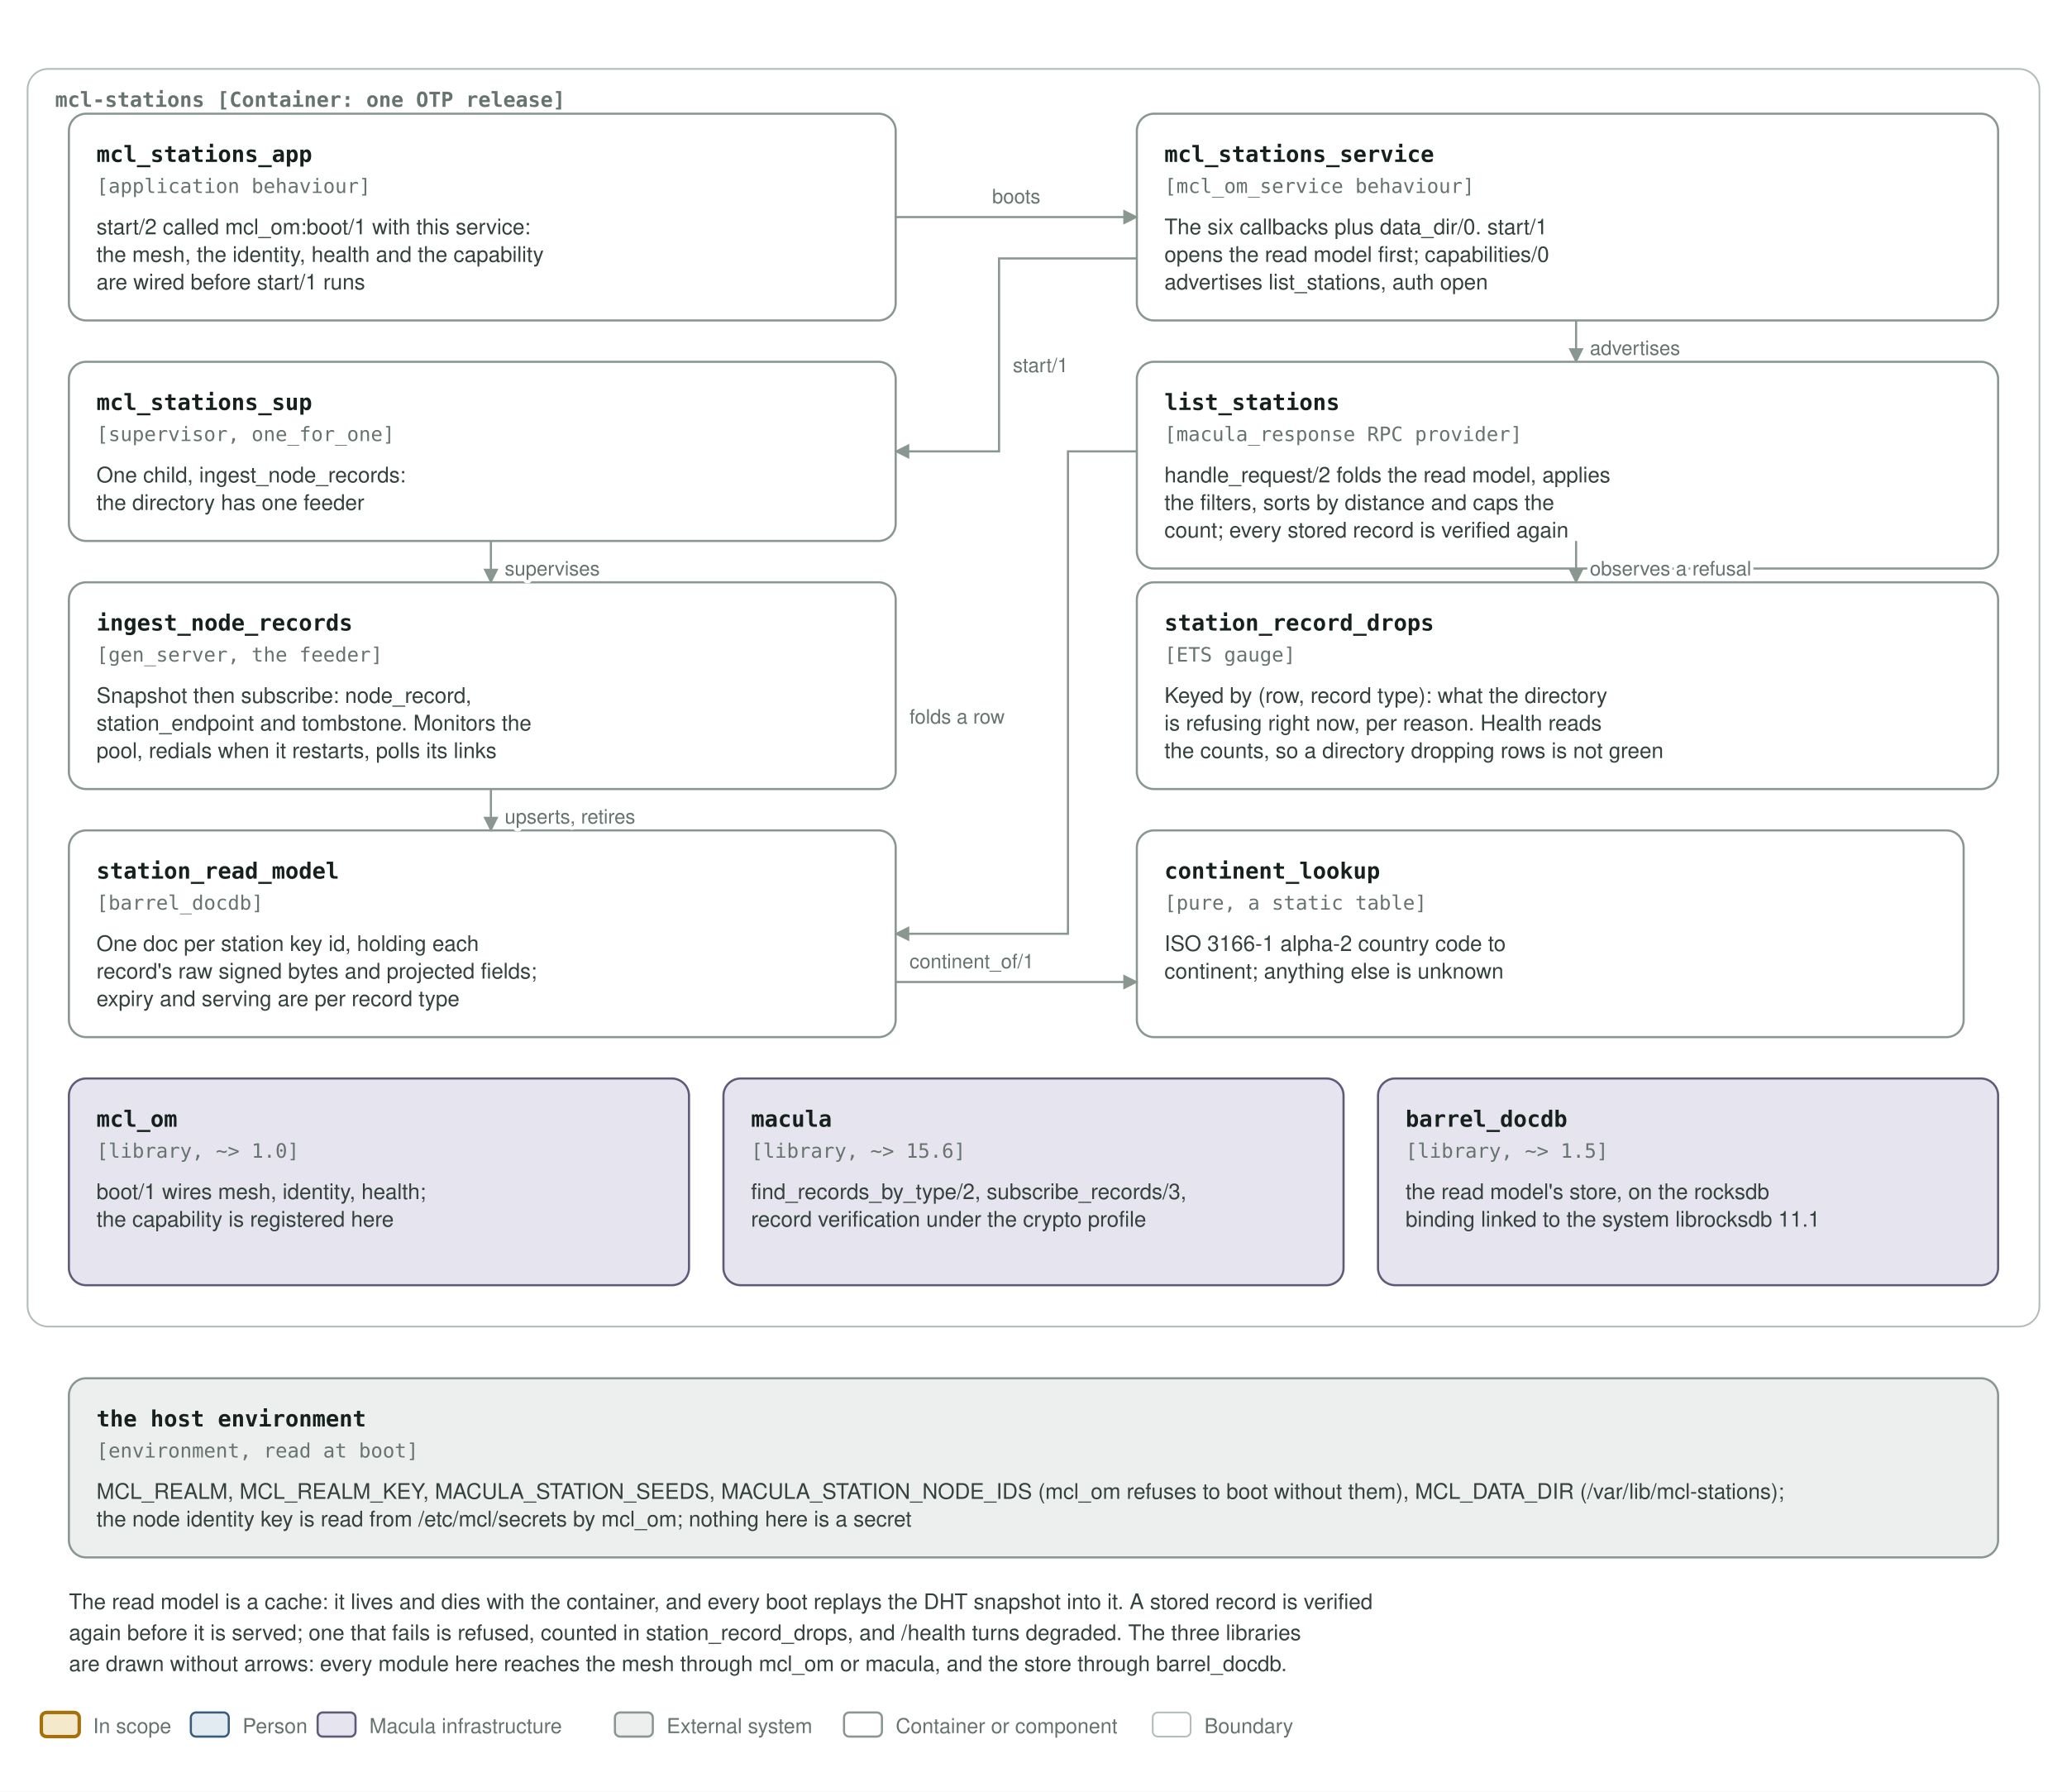
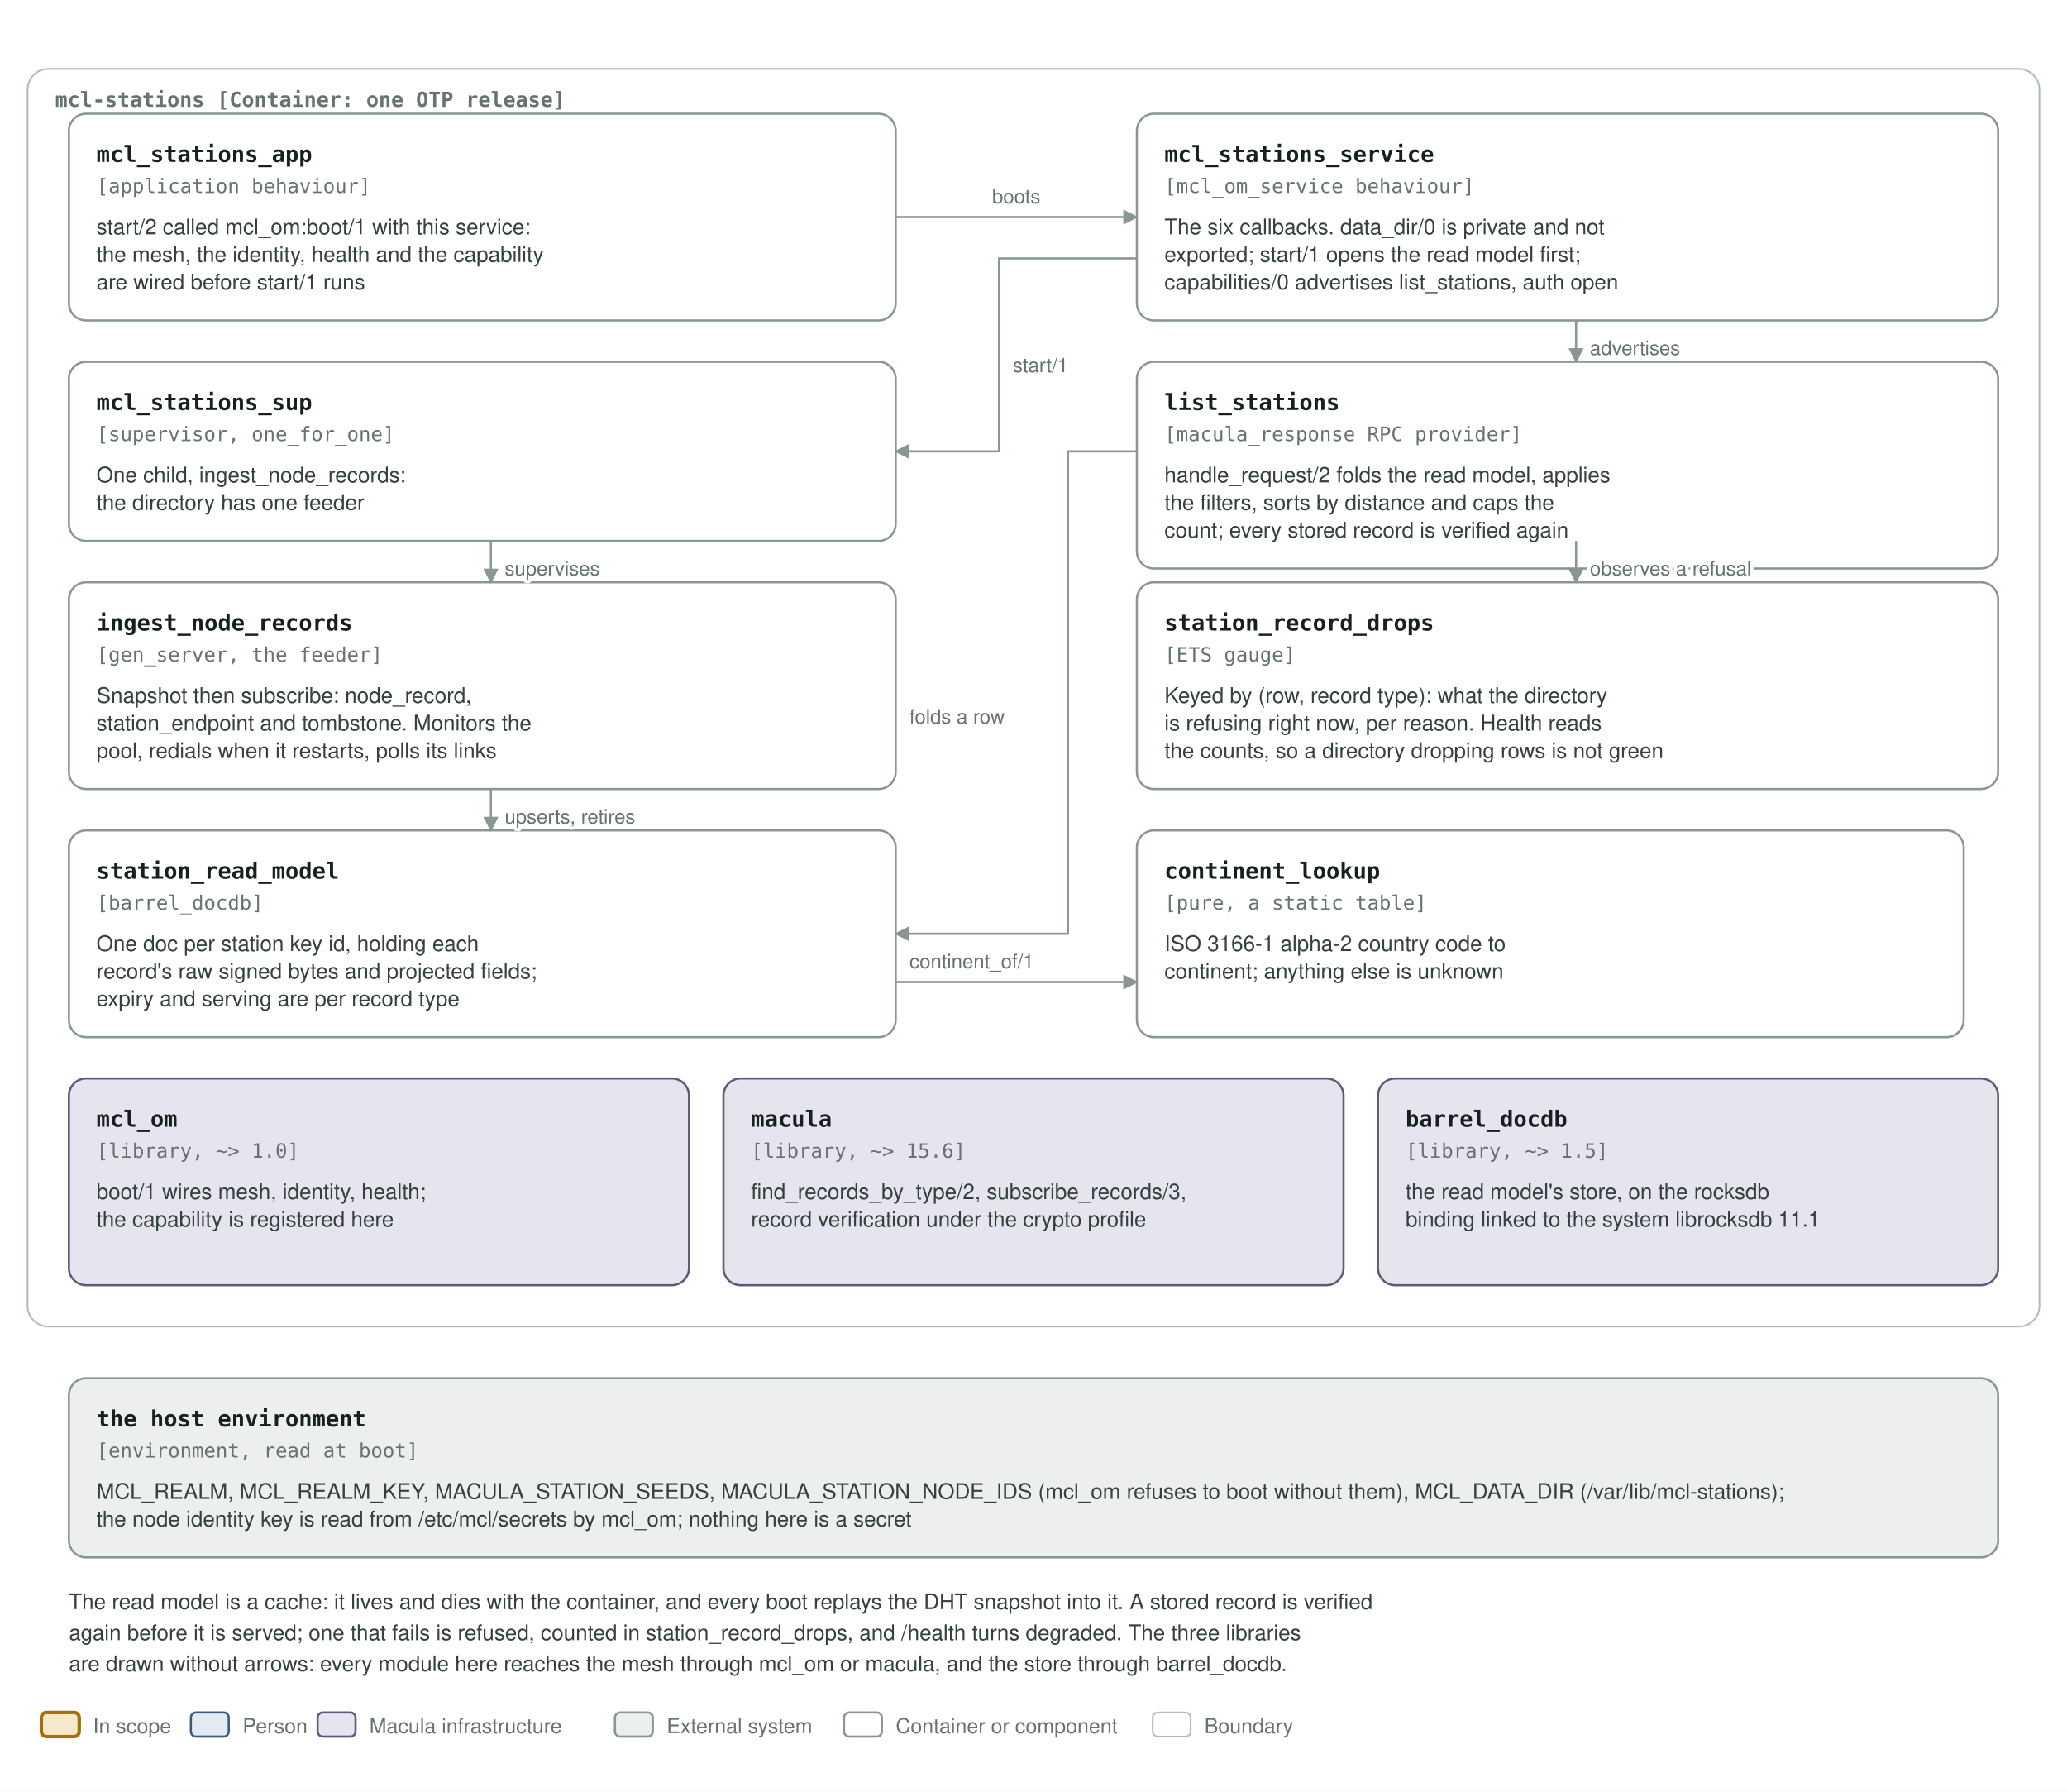
<svg xmlns="http://www.w3.org/2000/svg" viewBox="0 0 1200 1040" role="img" aria-label="mcl-stations components">
  <style>
.t-name { font-family: "Atkinson Hyperlegible", "Segoe UI", system-ui, -apple-system, Helvetica, Arial, sans-serif; font-size: 15px; font-weight: 700; }
.t-desc { font-family: "Atkinson Hyperlegible", "Segoe UI", system-ui, -apple-system, Helvetica, Arial, sans-serif; font-size: 12.5px; }
.t-rel { font-family: "Atkinson Hyperlegible", "Segoe UI", system-ui, -apple-system, Helvetica, Arial, sans-serif; font-size: 11.5px; paint-order: stroke; stroke-width: 4px; stroke-linejoin: round; }
.t-code { font-family: "JetBrains Mono", ui-monospace, Menlo, Consolas, monospace; font-size: 13px; font-weight: 600; }
.t-type { font-family: "JetBrains Mono", ui-monospace, Menlo, Consolas, monospace; font-size: 11.5px; }
.t-bound { font-family: "JetBrains Mono", ui-monospace, Menlo, Consolas, monospace; font-size: 12px; font-weight: 600; }
.t-leg { font-family: "Atkinson Hyperlegible", "Segoe UI", system-ui, -apple-system, Helvetica, Arial, sans-serif; font-size: 12px; }
.edge { fill: none; stroke-width: 1.25; }
.edge-later { fill: none; stroke-width: 1.25; stroke-dasharray: 5 4; }
.bg { fill: #FFFFFF; }
.b-sys { fill: #F5E9CC; stroke: #A56F0A; stroke-width: 2; }
.b-per { fill: #E3EBF2; stroke: #3B5B7A; stroke-width: 1.25; }
.b-mac { fill: #E6E4EE; stroke: #5E5A78; stroke-width: 1.25; }
.b-ext { fill: #ECEFED; stroke: #8A9791; stroke-width: 1.25; }
.b-cmp { fill: #FFFFFF; stroke: #8A9791; stroke-width: 1.25; }
.b-later { fill: none; stroke: #8A9791; stroke-width: 1.25; stroke-dasharray: 5 4; }
.bound { fill: none; stroke: #B3BDB8; stroke-width: 1; }
.head { fill: #3B5B7A; }
.t-name, .t-code { fill: #16201D; }
.t-type, .t-bound, .t-leg { fill: #66736E; }
.t-desc { fill: #34413C; }
.t-rel { fill: #66736E; stroke: #FFFFFF; }
.edge, .edge-later { stroke: #8A9791; }
.arrowhead { fill: #8A9791; }
@media (prefers-color-scheme: dark) {
.bg { fill: #171F1C; }
.b-sys { fill: #3A2E13; stroke: #E3AA3C; }
.b-per { fill: #1D2A36; stroke: #8EB4D8; }
.b-mac { fill: #26243A; stroke: #A9A4C8; }
.b-ext { fill: #1C2421; stroke: #7D8B85; }
.b-cmp { fill: #171F1C; stroke: #7D8B85; }
.b-later { stroke: #7D8B85; }
.bound { stroke: #4A5752; }
.head { fill: #8EB4D8; }
.t-name, .t-code { fill: #E6ECE9; }
.t-type, .t-bound, .t-leg { fill: #93A09A; }
.t-desc { fill: #C3CDC8; }
.t-rel { fill: #93A09A; stroke: #171F1C; }
.edge, .edge-later { stroke: #7D8B85; }
.arrowhead { fill: #7D8B85; }
}
</style>
  <defs>
    <marker id="a" viewBox="0 0 10 10" refX="9" refY="5" markerWidth="7" markerHeight="7" orient="auto-start-reverse">
      <path class="arrowhead" d="M0 0L10 5L0 10z" />
    </marker>
  </defs>
  <rect class="bg" x="0" y="0" width="1200" height="1040" />
  <rect class="bound" x="16" y="40" width="1168" height="730" rx="12" />
  <text class="t-bound" x="32" y="62">mcl-stations [Container: one OTP release]</text>
  <rect class="b-cmp" x="40" y="66" width="480" height="120" rx="10" />
  <text class="t-code" x="56" y="94">mcl_stations_app</text>
  <text class="t-type" x="56" y="112">[application behaviour]</text>
  <text class="t-desc" x="56" y="136">start/2 called mcl_om:boot/1 with this service:</text>
  <text class="t-desc" x="56" y="152">the mesh, the identity, health and the capability</text>
  <text class="t-desc" x="56" y="168">are wired before start/1 runs</text>
  <rect class="b-cmp" x="660" y="66" width="500" height="120" rx="10" />
  <text class="t-code" x="676" y="94">mcl_stations_service</text>
  <text class="t-type" x="676" y="112">[mcl_om_service behaviour]</text>
-   <text class="t-desc" x="676" y="136">The six callbacks plus data_dir/0. start/1</text>
-   <text class="t-desc" x="676" y="152">opens the read model first; capabilities/0</text>
-   <text class="t-desc" x="676" y="168">advertises list_stations, auth open</text>
+   <text class="t-desc" x="676" y="136">The six callbacks. data_dir/0 is private and not</text>
+   <text class="t-desc" x="676" y="152">exported; start/1 opens the read model first;</text>
+   <text class="t-desc" x="676" y="168">capabilities/0 advertises list_stations, auth open</text>
  <rect class="b-cmp" x="40" y="210" width="480" height="104" rx="10" />
  <text class="t-code" x="56" y="238">mcl_stations_sup</text>
  <text class="t-type" x="56" y="256">[supervisor, one_for_one]</text>
  <text class="t-desc" x="56" y="280">One child, ingest_node_records:</text>
  <text class="t-desc" x="56" y="296">the directory has one feeder</text>
  <rect class="b-cmp" x="660" y="210" width="500" height="120" rx="10" />
  <text class="t-code" x="676" y="238">list_stations</text>
  <text class="t-type" x="676" y="256">[macula_response RPC provider]</text>
  <text class="t-desc" x="676" y="280">handle_request/2 folds the read model, applies</text>
  <text class="t-desc" x="676" y="296">the filters, sorts by distance and caps the</text>
  <text class="t-desc" x="676" y="312">count; every stored record is verified again</text>
  <rect class="b-cmp" x="40" y="338" width="480" height="120" rx="10" />
  <text class="t-code" x="56" y="366">ingest_node_records</text>
  <text class="t-type" x="56" y="384">[gen_server, the feeder]</text>
  <text class="t-desc" x="56" y="408">Snapshot then subscribe: node_record,</text>
  <text class="t-desc" x="56" y="424">station_endpoint and tombstone. Monitors the</text>
  <text class="t-desc" x="56" y="440">pool, redials when it restarts, polls its links</text>
  <rect class="b-cmp" x="660" y="338" width="500" height="120" rx="10" />
  <text class="t-code" x="676" y="366">station_record_drops</text>
  <text class="t-type" x="676" y="384">[ETS gauge]</text>
  <text class="t-desc" x="676" y="408">Keyed by (row, record type): what the directory</text>
  <text class="t-desc" x="676" y="424">is refusing right now, per reason. Health reads</text>
  <text class="t-desc" x="676" y="440">the counts, so a directory dropping rows is not green</text>
  <rect class="b-cmp" x="40" y="482" width="480" height="120" rx="10" />
  <text class="t-code" x="56" y="510">station_read_model</text>
  <text class="t-type" x="56" y="528">[barrel_docdb]</text>
  <text class="t-desc" x="56" y="552">One doc per station key id, holding each</text>
  <text class="t-desc" x="56" y="568">record's raw signed bytes and projected fields;</text>
  <text class="t-desc" x="56" y="584">expiry and serving are per record type</text>
  <rect class="b-cmp" x="660" y="482" width="480" height="120" rx="10" />
  <text class="t-code" x="676" y="510">continent_lookup</text>
  <text class="t-type" x="676" y="528">[pure, a static table]</text>
  <text class="t-desc" x="676" y="552">ISO 3166-1 alpha-2 country code to</text>
  <text class="t-desc" x="676" y="568">continent; anything else is unknown</text>
  <rect class="b-mac" x="40" y="626" width="360" height="120" rx="10" />
  <text class="t-code" x="56" y="654">mcl_om</text>
  <text class="t-type" x="56" y="672">[library, ~&gt; 1.0]</text>
  <text class="t-desc" x="56" y="696">boot/1 wires mesh, identity, health;</text>
  <text class="t-desc" x="56" y="712">the capability is registered here</text>
  <rect class="b-mac" x="420" y="626" width="360" height="120" rx="10" />
  <text class="t-code" x="436" y="654">macula</text>
  <text class="t-type" x="436" y="672">[library, ~&gt; 15.6]</text>
  <text class="t-desc" x="436" y="696">find_records_by_type/2, subscribe_records/3,</text>
  <text class="t-desc" x="436" y="712">record verification under the crypto profile</text>
  <rect class="b-mac" x="800" y="626" width="360" height="120" rx="10" />
  <text class="t-code" x="816" y="654">barrel_docdb</text>
  <text class="t-type" x="816" y="672">[library, ~&gt; 1.5]</text>
  <text class="t-desc" x="816" y="696">the read model's store, on the rocksdb</text>
  <text class="t-desc" x="816" y="712">binding linked to the system librocksdb 11.1</text>
  <rect class="b-ext" x="40" y="800" width="1120" height="104" rx="10" />
  <text class="t-code" x="56" y="828">the host environment</text>
  <text class="t-type" x="56" y="846">[environment, read at boot]</text>
  <text class="t-desc" x="56" y="870">MCL_REALM, MCL_REALM_KEY, MACULA_STATION_SEEDS, MACULA_STATION_NODE_IDS (mcl_om refuses to boot without them), MCL_DATA_DIR (/var/lib/mcl-stations);</text>
  <text class="t-desc" x="56" y="886">the node identity key is read from /etc/mcl/secrets by mcl_om; nothing here is a secret</text>
  <path class="edge" d="M520 126H660" marker-end="url(#a)" />
  <text class="t-rel" x="590" y="118" text-anchor="middle">boots</text>
  <path class="edge" d="M660 150H580V262H520" marker-end="url(#a)" />
  <text class="t-rel" x="588" y="216">start/1</text>
  <path class="edge" d="M915 186V210" marker-end="url(#a)" />
  <text class="t-rel" x="923" y="206">advertises</text>
  <path class="edge" d="M285 314V338" marker-end="url(#a)" />
  <text class="t-rel" x="293" y="334">supervises</text>
  <path class="edge" d="M285 458V482" marker-end="url(#a)" />
  <text class="t-rel" x="293" y="478">upserts, retires</text>
  <path class="edge" d="M915 314V338" marker-end="url(#a)" />
  <text class="t-rel" x="923" y="334">observes a refusal</text>
  <path class="edge" d="M660 262H620V542H520" marker-end="url(#a)" />
  <text class="t-rel" x="528" y="420">folds a row</text>
  <path class="edge" d="M520 570H660" marker-end="url(#a)" />
  <text class="t-rel" x="528" y="562">continent_of/1</text>
  <text class="t-desc" x="40" y="934">The read model is a cache: it lives and dies with the container, and every boot replays the DHT snapshot into it. A stored record is verified</text>
  <text class="t-desc" x="40" y="952">again before it is served; one that fails is refused, counted in station_record_drops, and /health turns degraded. The three libraries</text>
  <text class="t-desc" x="40" y="970">are drawn without arrows: every module here reaches the mesh through mcl_om or macula, and the store through barrel_docdb.</text>
  <rect class="b-sys" x="24" y="994" width="22" height="14" rx="3" />
  <text class="t-leg" x="54" y="1006">In scope</text>
  <rect class="b-per" x="110.8" y="994" width="22" height="14" rx="3" />
  <text class="t-leg" x="140.8" y="1006">Person</text>
  <rect class="b-mac" x="184.4" y="994" width="22" height="14" rx="3" />
  <text class="t-leg" x="214.4" y="1006">Macula infrastructure</text>
  <rect class="b-ext" x="357.0" y="994" width="22" height="14" rx="3" />
  <text class="t-leg" x="387.0" y="1006">External system</text>
  <rect class="b-cmp" x="490.0" y="994" width="22" height="14" rx="3" />
  <text class="t-leg" x="520.0" y="1006">Container or component</text>
  <rect class="bound" x="669.2" y="994" width="22" height="14" rx="3" />
  <text class="t-leg" x="699.2" y="1006">Boundary</text>
</svg>
